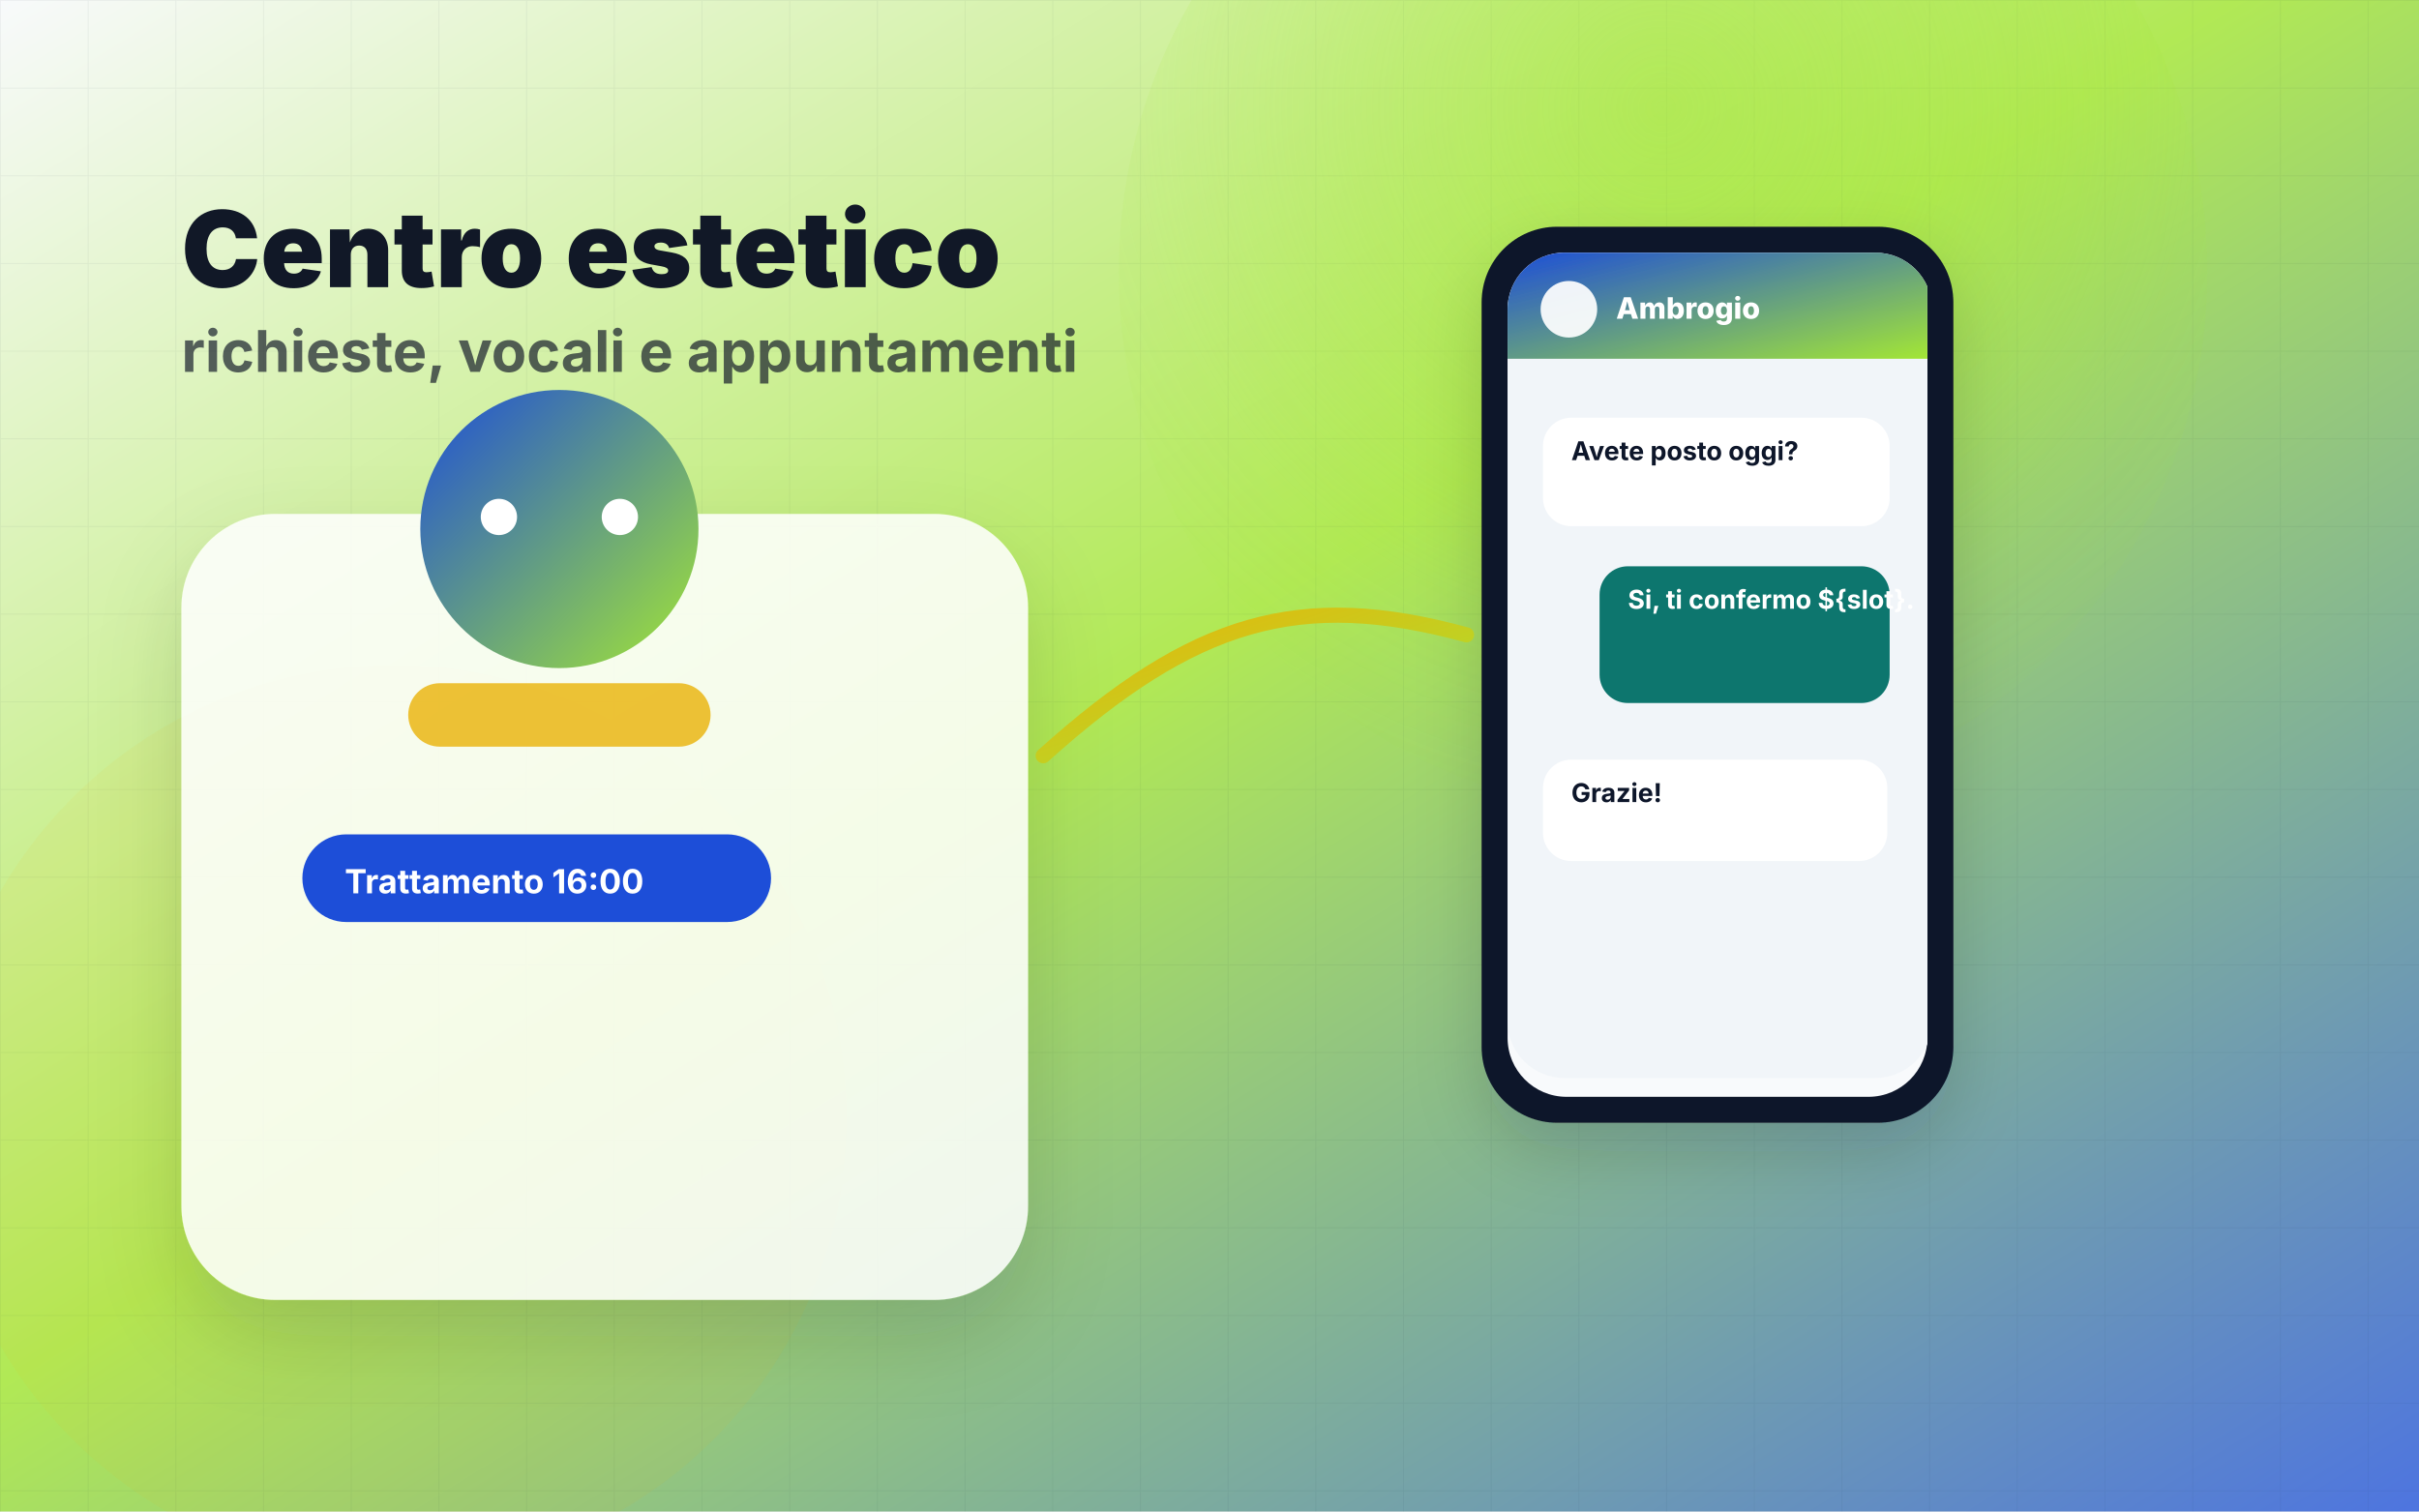
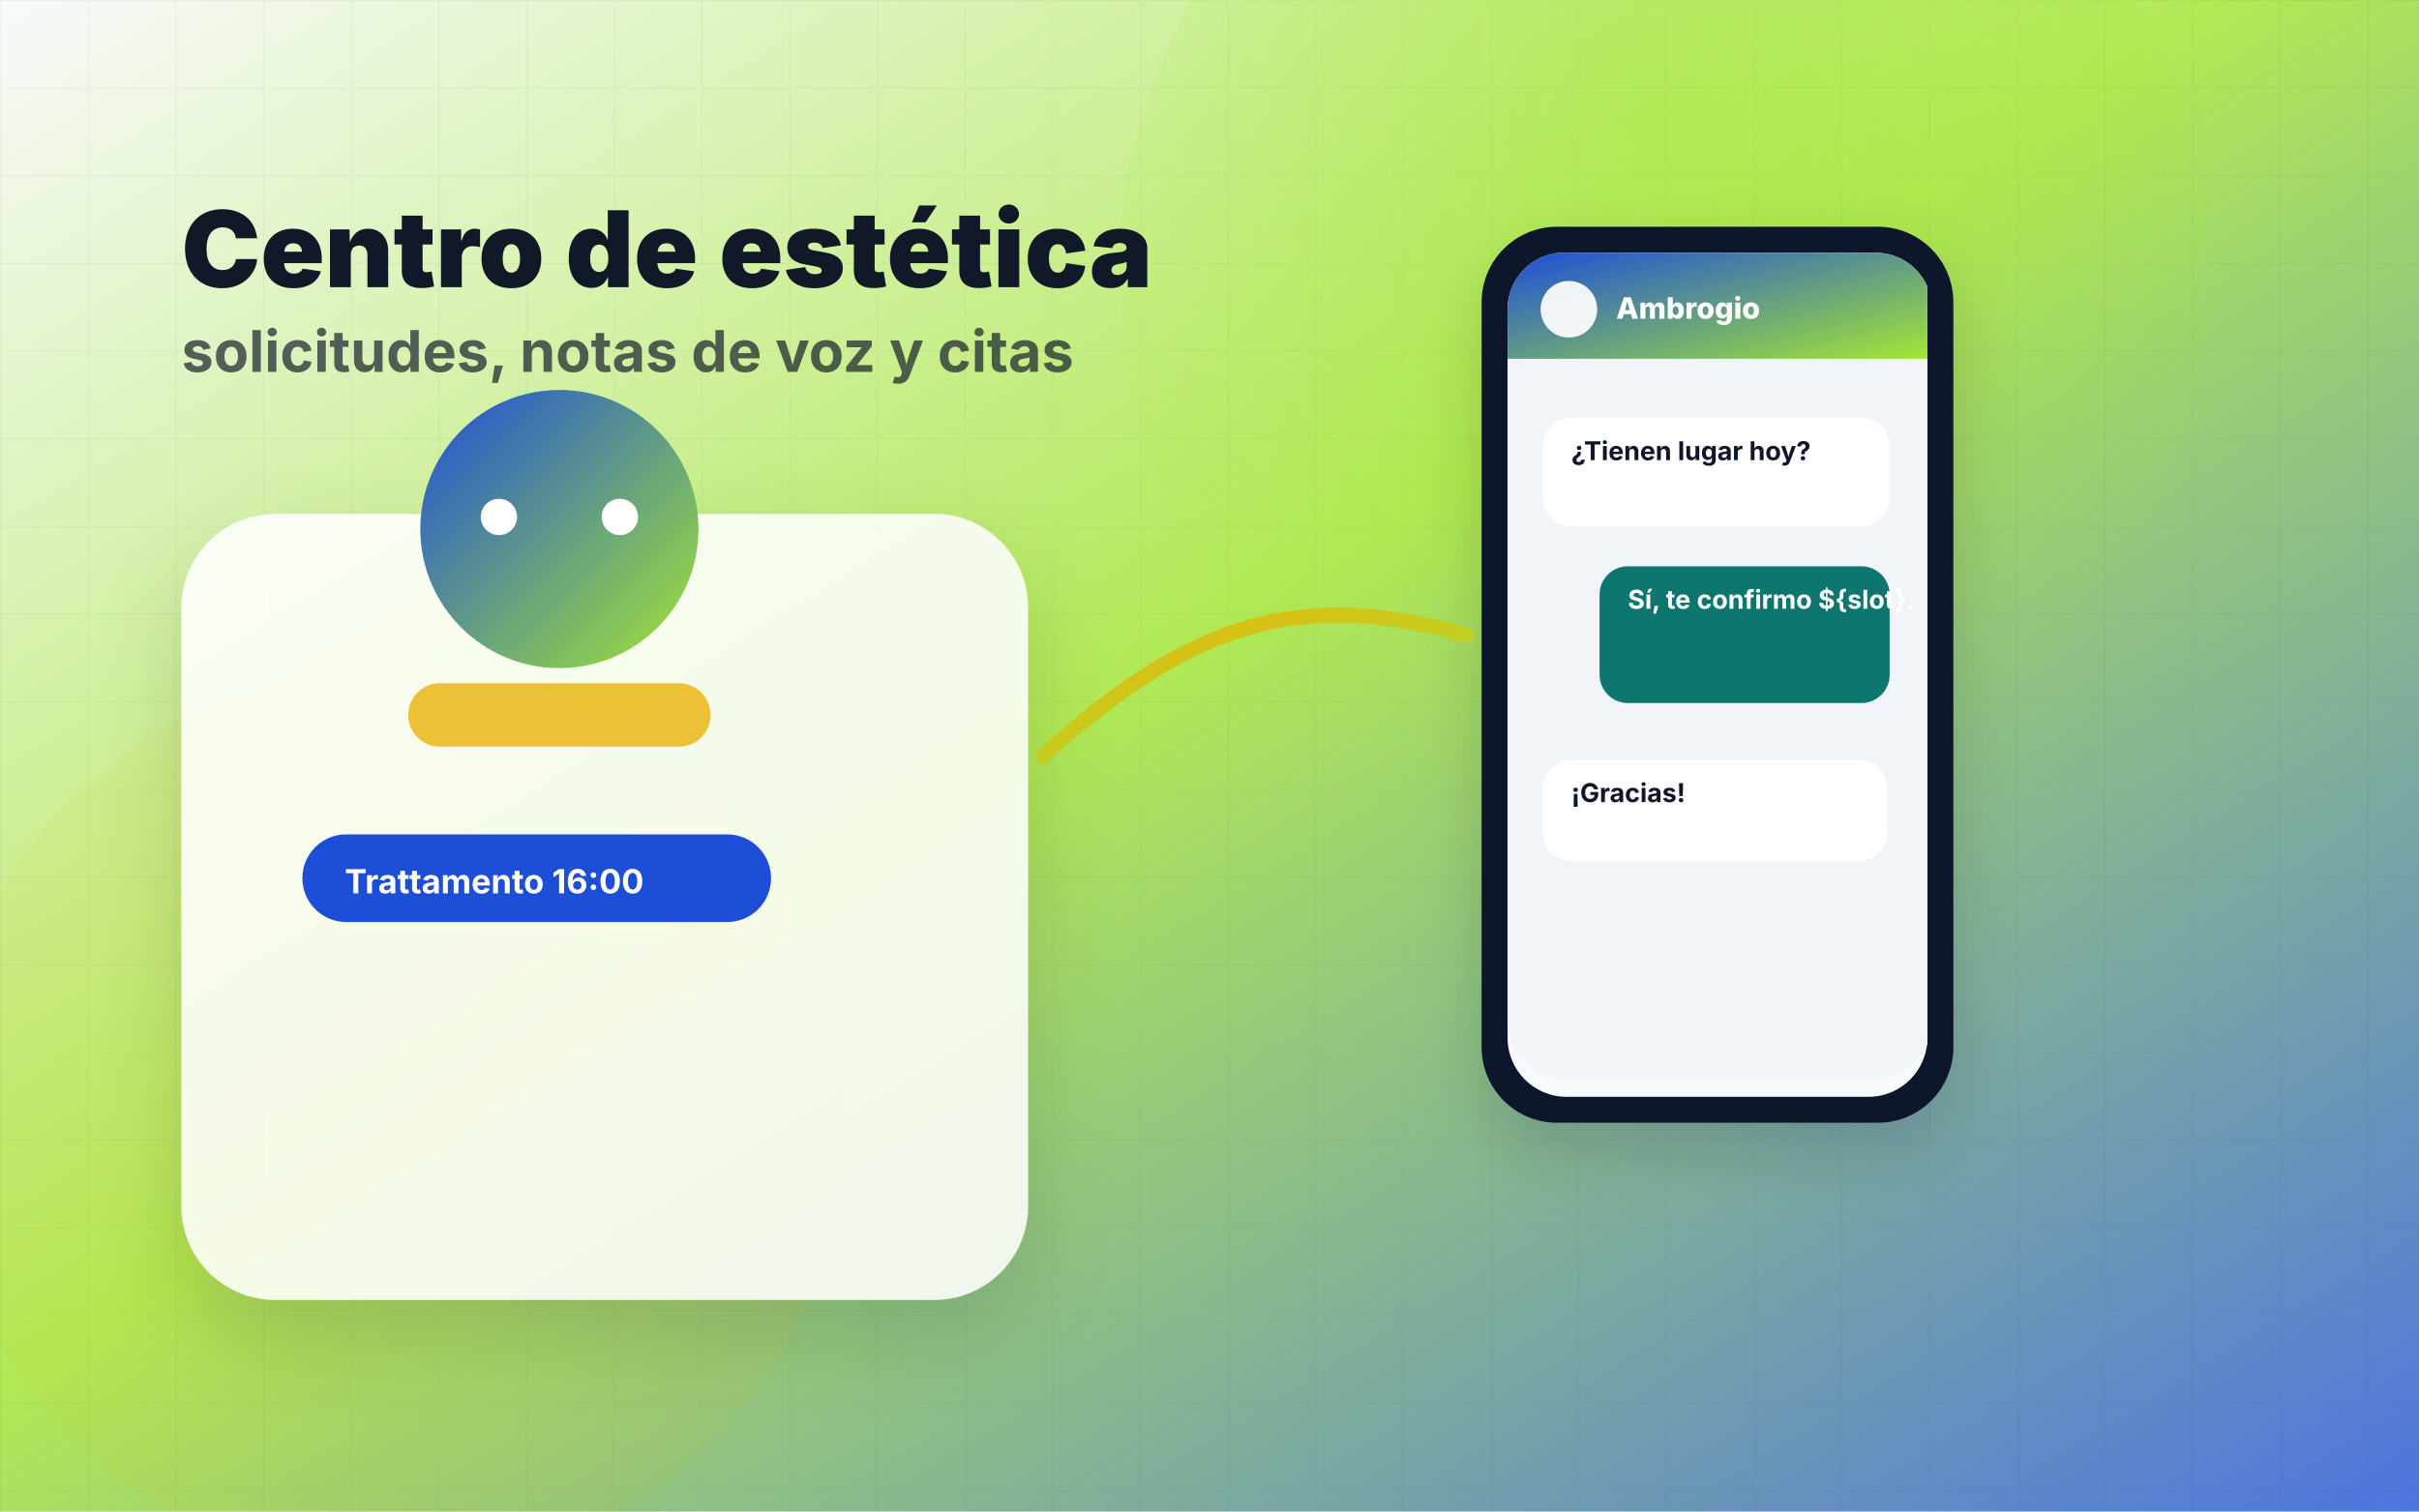
<svg xmlns="http://www.w3.org/2000/svg" width="1600" height="1000" viewBox="0 0 1600 1000" role="img" aria-labelledby="title-a6 desc-a6">
  <defs>
    <linearGradient id="bg-a6" x1="0" y1="0" x2="1" y2="1">
      <stop offset="0%" stop-color="#f8fafc" />
      <stop offset="46%" stop-color="#b1e955" />
      <stop offset="100%" stop-color="#4d74e0" />
    </linearGradient>
    <linearGradient id="primary-a6" x1="0" y1="0" x2="1" y2="1">
      <stop offset="0%" stop-color="#1d4ed8" />
      <stop offset="100%" stop-color="#a3e635" />
    </linearGradient>
    <linearGradient id="accent-a6" x1="0" y1="0" x2="1" y2="1">
      <stop offset="0%" stop-color="#eab308" />
      <stop offset="100%" stop-color="#a3e635" />
    </linearGradient>
    <radialGradient id="glow-a6" cx="50%" cy="35%" r="70%">
      <stop offset="0%" stop-color="#a3e635" stop-opacity=".45" />
      <stop offset="70%" stop-color="#a3e635" stop-opacity=".08" />
      <stop offset="100%" stop-color="#a3e635" stop-opacity="0" />
    </radialGradient>
    <filter id="softShadow-a6" x="-20%" y="-20%" width="140%" height="150%">
      <feDropShadow dx="0" dy="24" stdDeviation="28" flood-color="#0f172a" flood-opacity=".16" />
    </filter>
    <filter id="smallShadow-a6" x="-20%" y="-20%" width="140%" height="150%">
      <feDropShadow dx="0" dy="10" stdDeviation="12" flood-color="#0f172a" flood-opacity=".12" />
    </filter>
    <pattern id="grid-a6" width="58" height="58" patternUnits="userSpaceOnUse">
      <path d="M 58 0 L 0 0 0 58" fill="none" stroke="#0f172a" stroke-opacity=".055" stroke-width="1" />
    </pattern>
    <pattern id="dots-a6" width="34" height="34" patternUnits="userSpaceOnUse">
      <circle cx="4" cy="4" r="2" fill="#0f172a" opacity=".06" />
    </pattern>
    <clipPath id="phoneClip-a6">
      <rect x="0" y="0" width="360" height="700" rx="48" />
    </clipPath>
  </defs>
  <rect width="1600" height="1000" fill="url(#bg-a6)" />
  <rect width="1600" height="1000" fill="url(#grid-a6)" />
  <circle cx="1100" cy="180" r="360" fill="url(#glow-a6)" />
  <circle cx="260" cy="740" r="300" fill="#eab308" opacity=".07" />
  <g font-family="Inter, ui-sans-serif, system-ui, -apple-system, BlinkMacSystemFont, 'Segoe UI', sans-serif">
    <g transform="translate(120 120)">
-       <text x="0" y="70" fill="#111827" font-size="70" font-weight="880" opacity="1">Centro estetico</text>
-       <text x="0" y="126" fill="#111827" font-size="38" font-weight="720" opacity="0.68">richieste, vocali e appuntamenti</text>
+       <text x="0" y="70" fill="#111827" font-size="70" font-weight="880" opacity="1">Centro de estética</text>
+       <text x="0" y="126" fill="#111827" font-size="38" font-weight="720" opacity="0.68">solicitudes, notas de voz y citas</text>
      <rect x="0" y="220" width="560" height="520" rx="62" fill="#fff" opacity=".86" filter="url(#softShadow-a6)" />
      <circle cx="250" cy="230" r="92" fill="url(#primary-a6)" />
      <rect x="150" y="332" width="200" height="42" rx="21" fill="#eab308" opacity=".8" />
      <circle cx="210" cy="222" r="12" fill="#fff" />
      <circle cx="290" cy="222" r="12" fill="#fff" />
      <g filter="url(#smallShadow-a0)">
        <rect x="80" y="432" width="310" height="58" rx="29" fill="#1d4ed8" opacity="1" />
        <text x="108" y="471" fill="#fff" font-size="22" font-weight="750" opacity="1">Trattamento 16:00</text>
      </g>
    </g>
    <g transform="translate(980 150) scale(0.78)" filter="url(#softShadow-a6)">
      <rect x="0" y="0" width="400" height="760" rx="64" fill="#0f172a" />
      <rect x="22" y="22" width="356" height="716" rx="50" fill="#f8fafc" />
      <rect x="132" y="38" width="136" height="24" rx="12" fill="#0f172a" />
      <g transform="translate(22 22)" clip-path="url(#phoneClip-a6)">
        <rect width="356" height="716" fill="#f1f5f9" />
        <rect width="356" height="90" fill="url(#primary-a6)" />
        <circle cx="52" cy="48" r="24" fill="#fff" opacity=".92" />
        <text x="92" y="56" fill="#fff" font-size="25" font-weight="800">Ambrogio</text>
        <g>
          <rect x="30" y="140" width="294" height="92" rx="24" fill="#fff" filter="url(#smallShadow-a0)" />
-           <text x="54" y="176" fill="#0f172a" font-size="22" font-weight="650">Avete posto oggi?</text>
+           <text x="54" y="176" fill="#0f172a" font-size="22" font-weight="650">¿Tienen lugar hoy?</text>
        </g>
        <g>
          <rect x="78" y="266" width="246" height="116" rx="24" fill="#0f766e" filter="url(#smallShadow-a0)" />
-           <text x="102" y="302" fill="#ffffff" font-size="22" font-weight="650">Si, ti confermo ${slot}.</text>
+           <text x="102" y="302" fill="#ffffff" font-size="22" font-weight="650">Sí, te confirmo ${slot}.</text>
        </g>
        <g>
          <rect x="30" y="430" width="292" height="86" rx="24" fill="#fff" filter="url(#smallShadow-a0)" />
-           <text x="54" y="466" fill="#0f172a" font-size="22" font-weight="650">Grazie!</text>
+           <text x="54" y="466" fill="#0f172a" font-size="22" font-weight="650">¡Gracias!</text>
        </g>
      </g>
    </g>
    <path d="M690 500 C790 410 860 390 970 420" stroke="url(#accent-a6)" stroke-width="10" fill="none" stroke-linecap="round" />
  </g>
</svg>
